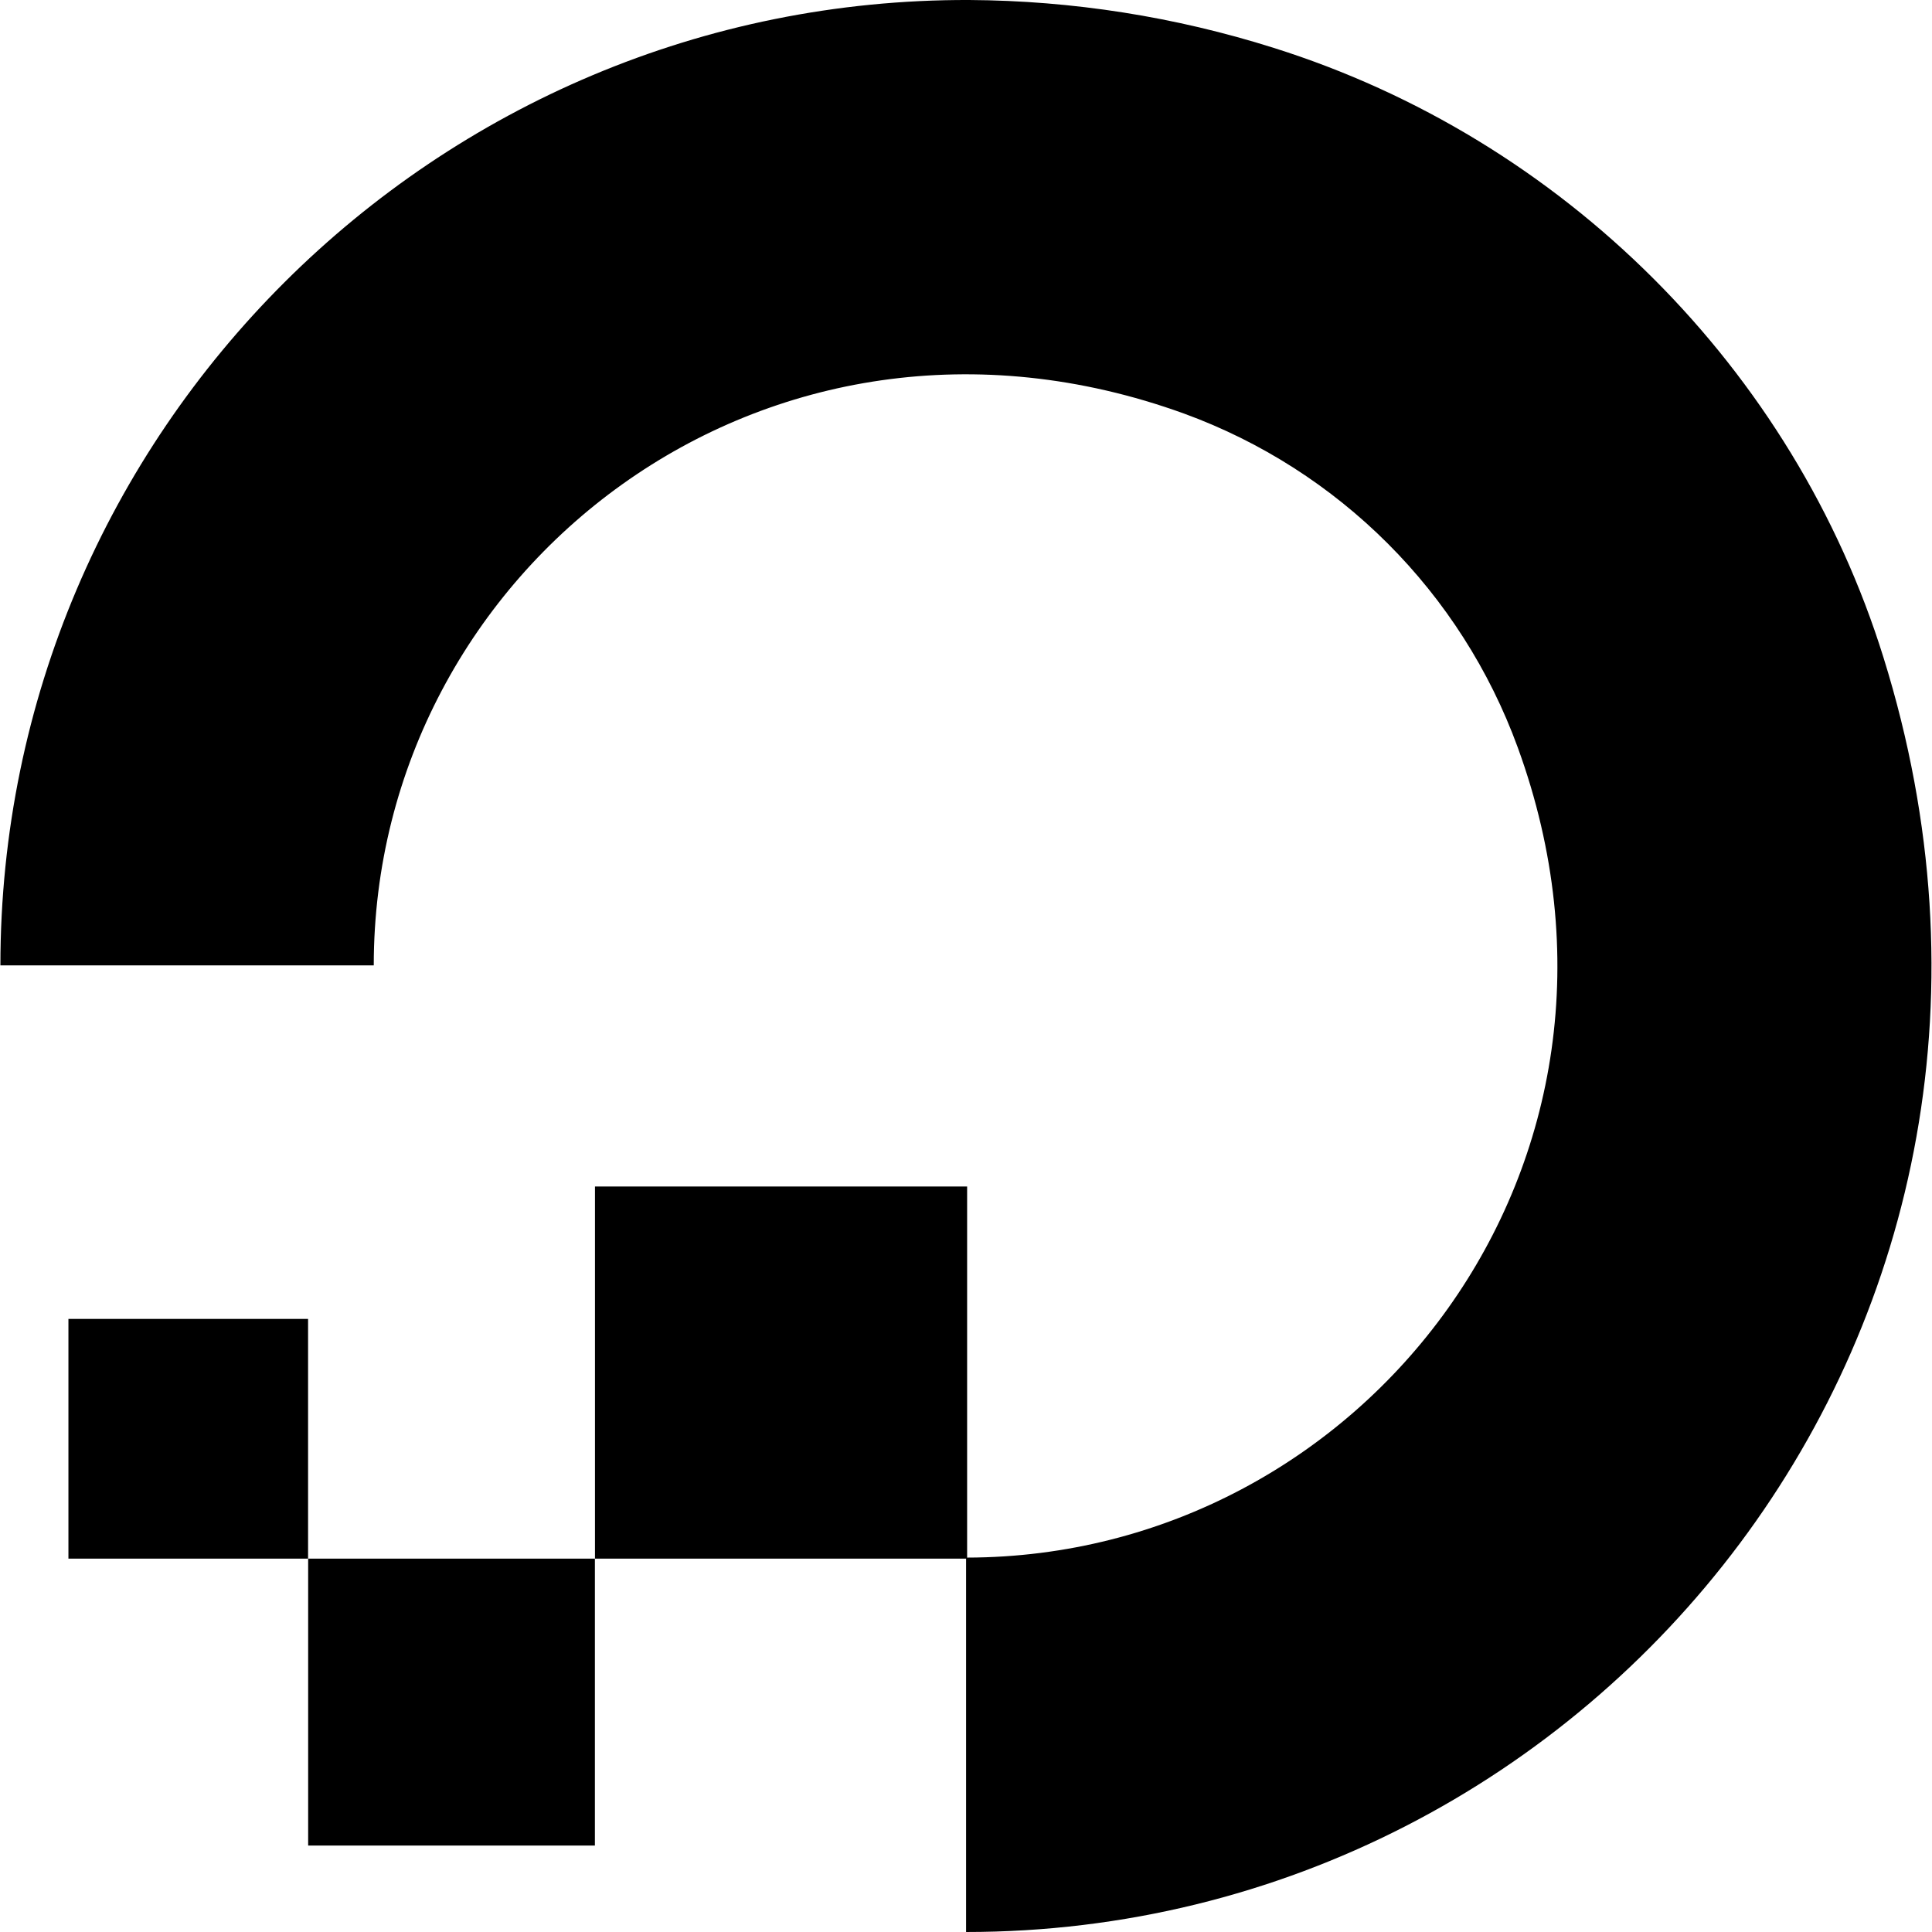
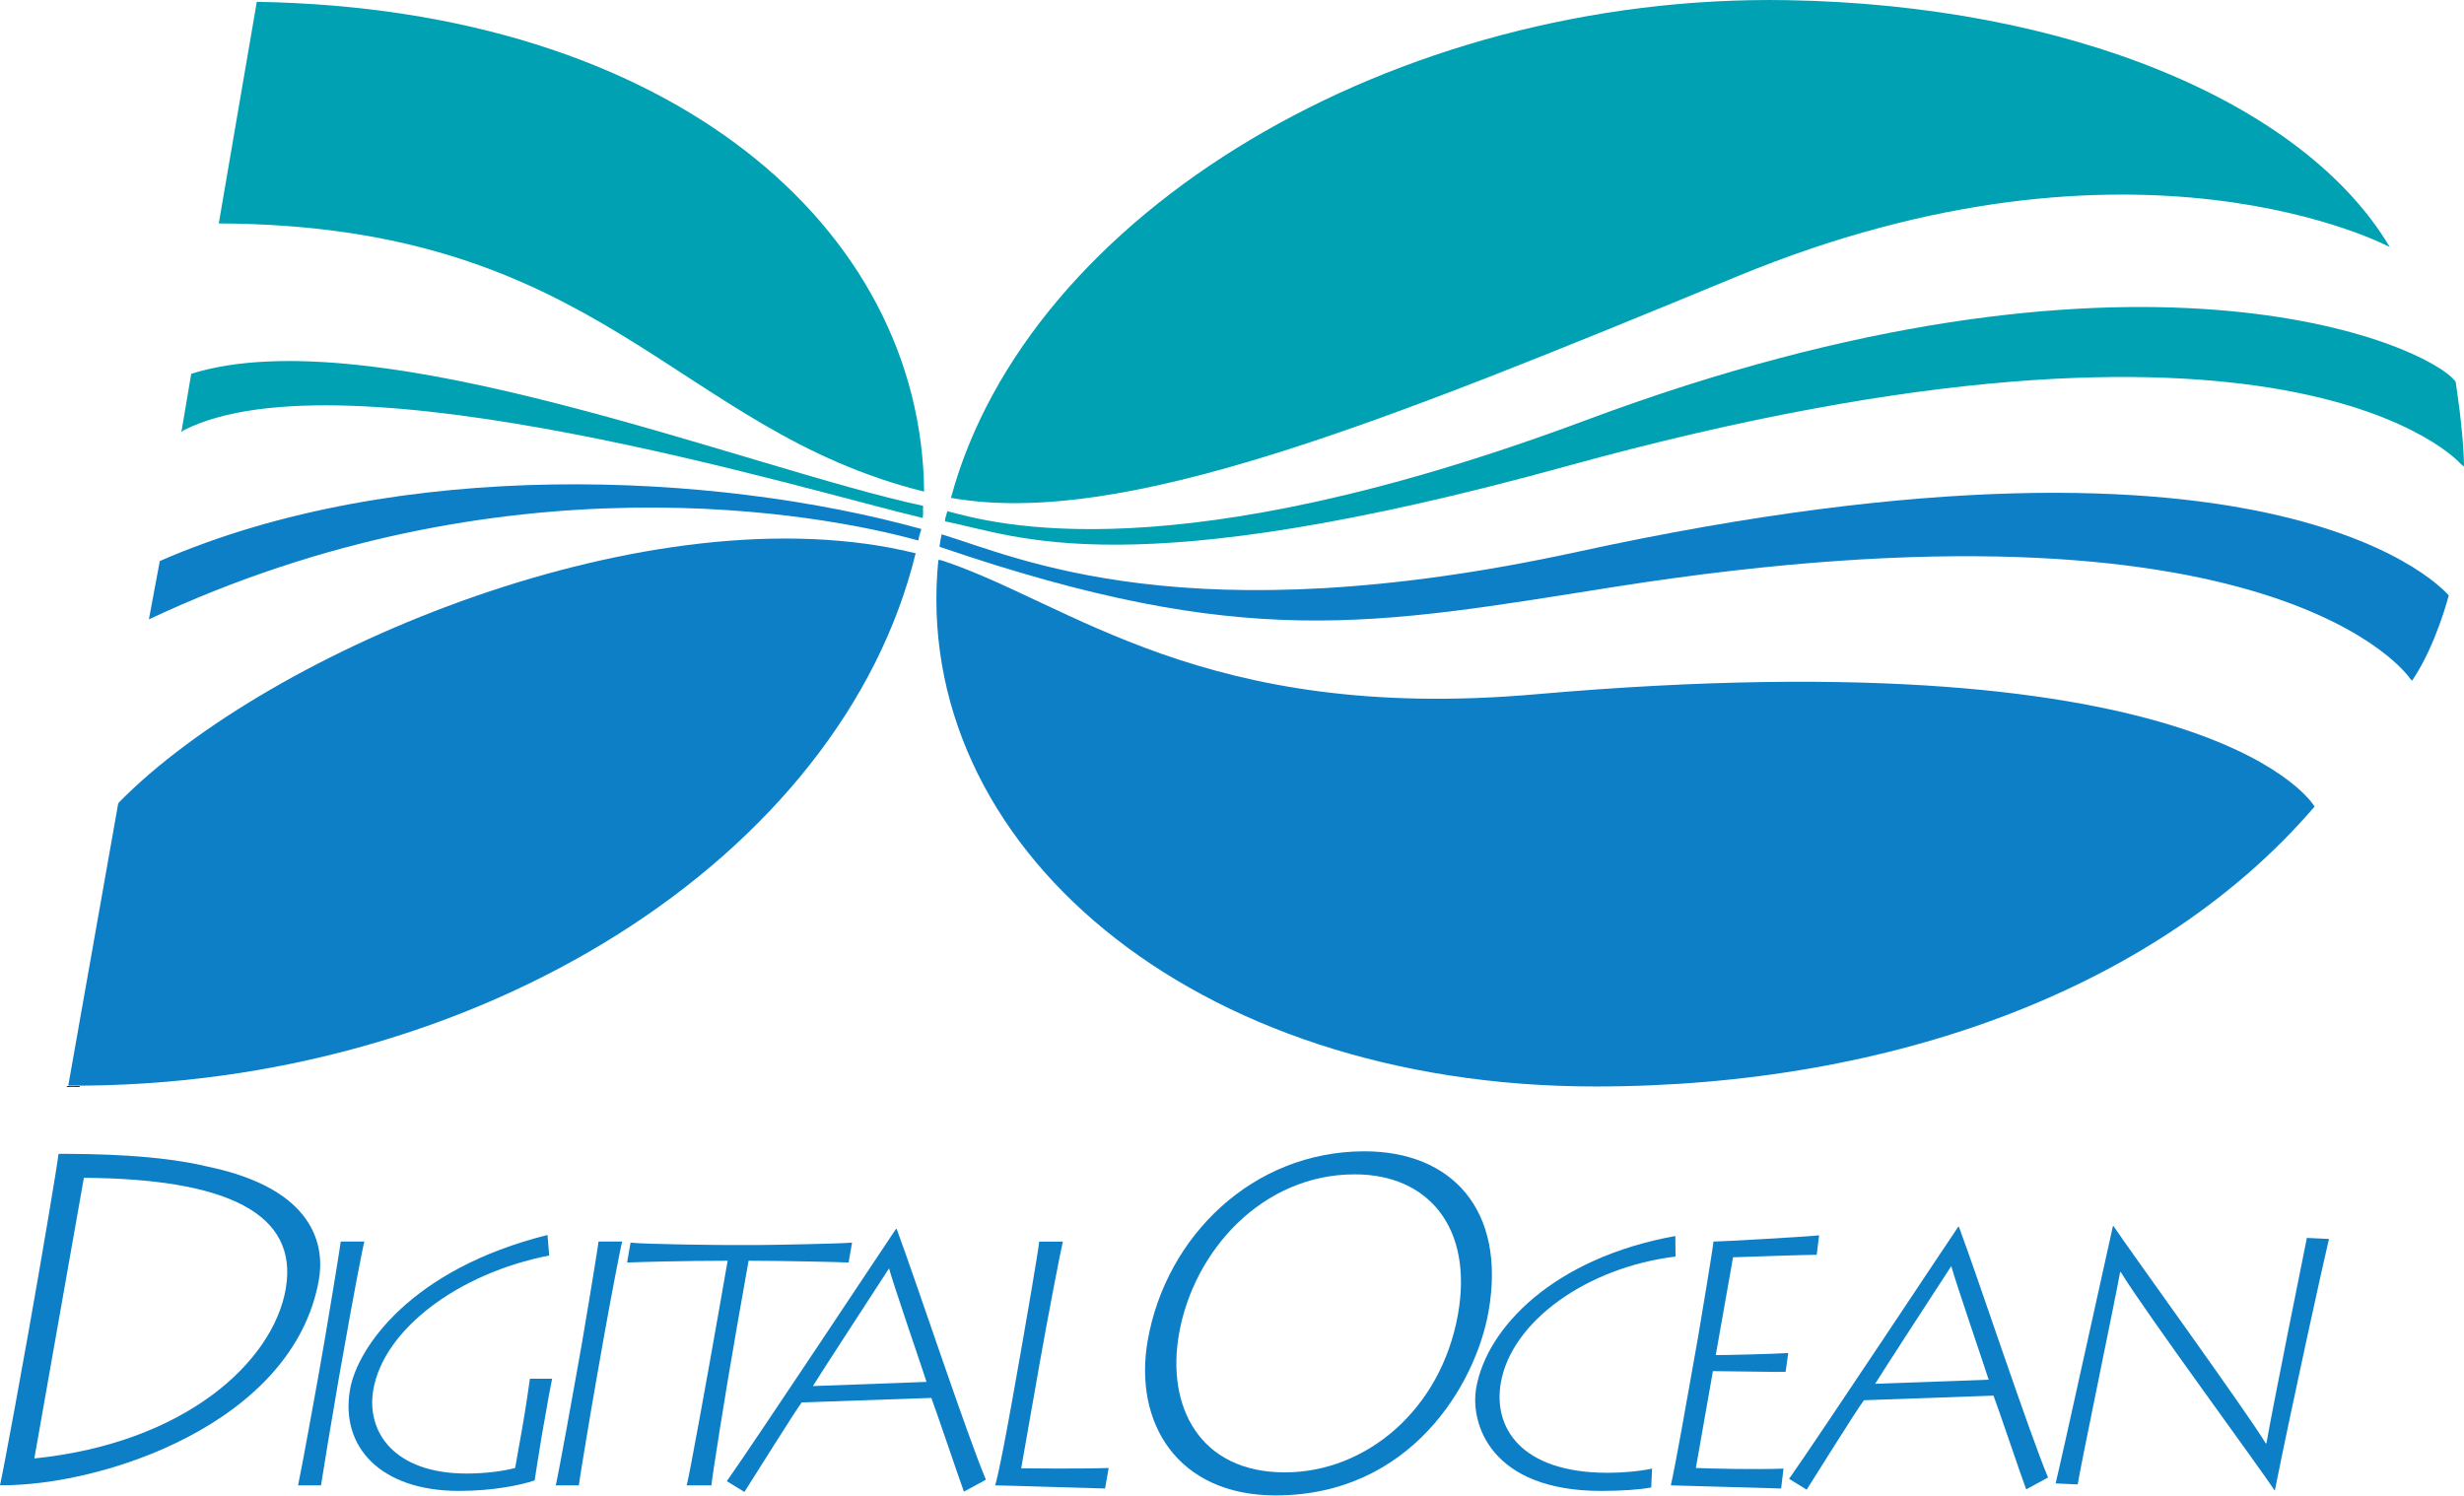
- <svg xmlns="http://www.w3.org/2000/svg" role="img" viewBox="0 0 24 24">
-   <path d="M12.04 0C5.408-.02.005 5.37.005 11.992h4.638c0-4.923 4.882-8.731 10.064-6.855a6.95 6.95 0 014.147 4.148c1.889 5.177-1.924 10.055-6.84 10.064v-4.61H7.391v4.623h4.61V24c7.86 0 13.967-7.588 11.397-15.83-1.115-3.59-3.985-6.446-7.575-7.575A12.8 12.8 0 0012.039 0zM7.39 19.362H3.828v3.564H7.39zm-3.563 0v-2.978H.85v2.978z" />
+ <svg xmlns="http://www.w3.org/2000/svg" width="1225.4" height="743.77" version="1.1" viewBox="0 0 1225.4 743.77">
+   <path d="m13.958 663.67c-1.093 6.302-11.51 64.063-13.958 75.052 50.469 0.469 145.89-30.417 158.59-102.19 2.813-16.146-1.197-45.156-55.573-56.354-24.219-5.833-55.677-6.302-73.906-6.302-0.729 6.51-9.167 55.886-10.052 60.781zm27.76-77.864c70.312 0.469 107.08 17.292 100.36 55.417-6.354 35.99-49.74 76.458-125 84.167l24.636-139.58" fill="#0c7fc7" fill-rule="evenodd" />
+   <path d="m159.64 738.77c0.573-4.01 5.677-35 8.698-52.344l3.333-18.698c3.646-20.781 8.646-47.083 9.531-50.208h-11.771c-0.416 4.167-7.604 46.927-8.125 49.896l-3.281 18.698c-0.781 4.479-8.125 45.052-9.792 52.656h11.406" fill="#0c7fc7" fill-rule="evenodd" />
+   <path d="m271.35 703.25c0.885-5.208 2.344-13.333 3.229-17.5h-11.042c-0.469 3.49-2.188 15.26-3.802 24.427l-3.542 19.948c-6.511 1.719-15.208 2.76-24.219 2.76-35.99 0-50-20.781-46.302-41.771 5.26-29.948 42.24-57.865 87.448-66.667l-0.833-10.208c-68.073 16.979-94.583 56.25-98.177 76.719-5.104 28.75 15.312 50.573 54.114 50.573 17.292 0 30.99-2.969 37.656-5.208 0.416-2.396 2.448-15.938 3.594-22.5l1.875-10.573" fill="#0c7fc7" fill-rule="evenodd" />
+   <path d="m287.86 738.77c0.521-4.01 5.625-35 8.698-52.344l3.281-18.698c3.698-20.781 8.698-47.083 9.583-50.208h-11.771c-0.416 4.167-7.604 46.927-8.125 49.896l-3.333 18.698c-0.781 4.479-8.073 45.052-9.792 52.656h11.458" fill="#0c7fc7" fill-rule="evenodd" />
+   <path d="m353.8 738.77c0.26-3.49 6.667-44.688 12.865-79.844l5.625-31.875c17.135 0 46.458 0.677 49.74 0.885l1.719-9.896c-8.594 0.677-43.854 1.197-47.135 1.197h-15.104c-1.875 0-40.26-0.312-47.917-1.197l-1.719 9.896c5.364-0.208 27.5-0.885 50-0.885l-5.104 29.114c-4.844 27.5-13.958 78.073-15.26 82.604h12.292" fill="#0c7fc7" fill-rule="evenodd" />
+   <path d="m370.21 742.05c3.802-5.886 24.635-39.323 28.49-44.531l64.479-2.24c1.771 4.479 13.75 40 16.198 46.614l10.937-5.937c-9.323-21.979-35.312-100.42-44.375-124.69h-0.364c-4.636 6.771-69.792 105.16-84.115 125.42zm34.062-52.656c2.448-4.167 31.458-48.646 37.865-58.542 2.083 7.812 16.979 51.094 18.646 56.458l-56.51 2.083" fill="#0c7fc7" fill-rule="evenodd" />
+   <path d="m551.35 730.13c-16.354 0.521-39.323 0.156-43.489 0.156l9.323-53.021c3.854-21.823 10.417-55.938 11.406-59.74h-11.771c-0.208 3.281-7.396 45.052-7.917 47.812l-4.063 23.021c-0.729 4.167-7.24 41.25-9.896 50.417 3.958 0 52.188 1.562 54.635 1.562l1.771-10.208" fill="#0c7fc7" fill-rule="evenodd" />
+   <path d="m634.38 743.77c67.083 0 99.479-55.156 105.89-91.406 8.958-50.729-18.438-79.74-61.667-79.74-55.677 0-98.698 42.344-107.81 94.01-7.188 40.886 14.688 77.136 63.594 77.136zm4.583-11.458c-42.344 0-59.01-32.708-52.604-68.958 7.292-41.406 41.563-79.271 87.396-79.271 36.927 0 58.854 26.875 51.354 69.479-8.438 47.656-45.729 78.75-86.146 78.75" fill="#0c7fc7" fill-rule="evenodd" />
+   <path d="m821.61 730.44c-6.615 1.406-15.052 2.083-21.979 2.083-43.646 0-57.135-22.865-53.229-44.844 5.365-30.521 42.813-57.344 86.875-62.708l-0.107-10.208c-60.417 10.885-93.75 45.521-99.01 75.521-3.125 17.656 7.031 51.25 62.136 51.25 10.364 0 19.531-0.677 24.896-1.719l0.416-9.375" fill="#0c7fc7" fill-rule="evenodd" />
+   <path d="m886.98 730.44c-13.594 0.521-36.719 0-43.594-0.312l8.49-48.177c6.25 0 33.177 0.521 36.146 0.364l1.303-9.375c-7.864 0.521-30.156 1.041-36.042 1.041l8.594-48.646c5.573-0.208 36.927-1.249 41.614-1.249l1.197-9.688c-5 0.677-49.062 3.125-52.552 3.125-0.208 3.281-7.24 45.052-7.708 47.812l-4.114 23.177c-0.677 4.01-7.24 41.094-9.375 50.26 2.969 0 52.917 1.562 54.844 1.562l1.197-9.896" fill="#0c7fc7" fill-rule="evenodd" />
+   <path d="m898.49 740.91c3.802-5.885 24.583-39.323 28.49-44.479l64.427-2.292c1.823 4.531 13.75 40.052 16.25 46.615l10.886-5.885c-9.271-21.979-35.26-100.47-44.323-124.69h-0.364c-4.635 6.719-69.792 105.1-84.115 125.36zm34.062-52.656c2.448-4.115 31.406-48.646 37.864-58.542 2.083 7.812 16.927 51.094 18.594 56.51l-56.458 2.031" fill="#0c7fc7" fill-rule="evenodd" />
+   <path d="m1033.3 738.3c0.573-5.156 18.646-91.927 21.094-105.62h0.312c12.083 19.896 70.938 99.739 76.354 108.44h0.312c8.698-43.49 24.323-114.32 26.875-124.9l-10.99-0.521c-1.145 5.521-18.021 89.375-20.104 102.19h-0.364c-8.229-14.01-69.114-98.021-75.677-108.07h-0.312c-3.958 17.5-25.261 114.84-28.49 127.97l10.99 0.521" fill="#0c7fc7" fill-rule="evenodd" />
+   <path d="m33.229 540.39c2.135 0 4.323 0 6.458-0.05" fill-rule="evenodd" stroke="#000" stroke-miterlimit="3.864" stroke-width=".373" />
+   <path d="m472.92 247.63" fill="none" stroke="#000" stroke-miterlimit="3.864" stroke-width=".373" />
+   <path d="m472.92 247.63" fill="none" stroke="#000" stroke-miterlimit="3.864" stroke-width=".373" />
+   <path d="m468.28 265.75c37.292 11.198 121.67 51.094 316.56 8.646 352.66-76.823 432.97 21.771 432.97 21.771s-6.146 24.167-17.708 41.615l-0.625 0.781c0.05-0.107-1.197-1.354-1.197-1.458 0 0-66.042-97.083-395.36-45.208-120.42 19.01-183.59 32.083-335.68-19.948 0.312-2.188 0.469-3.49 1.041-6.198" fill="#0c7fc7" />
+   <path d="m456.61 268.98c1.041-5.104 1.197-3.594 1.562-5.885-102.76-28.438-259.79-35.885-378.7 15.938l-5.417 29.01c175.68-82.604 335.31-52.396 382.76-39.167l-0.208 0.107" fill="#0c7fc7" fill-rule="evenodd" />
+   <path d="m459.06 251.58c-87.5-18.698-272.86-94.114-363.96-65.677l-4.896 29.01 1.249-0.989c80.208-40.417 310.57 30.364 367.45 43.698 0.416-4.479 0-1.667 0.156-6.042" fill="#00a1b3" fill-rule="evenodd" />
+   <path d="m470 259.29c0.156-1.197-0.469 0.26 1.145-5.052 23.177 6.198 112.24 31.406 317.6-45.26 272.71-101.82 417.76-38.125 432.4-19.271 0 0.107 0.05 0.208 0.107 0.312 0 0 3.958 24.479 4.167 42.083 0-0.05-1.771-1.458-1.771-1.51 0 0-85.312-97.76-444.27 1.197-219.11 60.469-273.23 34.688-309.38 27.5" fill="#00a1b3" />
+   <path d="m1188.5 122.89s-125.94-67.5-324.58 14.583c-177.5 73.281-305.89 125.26-390.99 110.16 38.281-141.77 220.42-250.89 415.99-247.55 139.17 2.396 256.46 50.313 299.58 122.81" fill="#00a1b3" />
+   <path d="m455.42 275.07" fill="none" stroke="#000" stroke-miterlimit="3.864" stroke-width=".373" />
+   <path d="m459.58 244.5c-1.249-131.41-126.2-240.16-331.87-243.59l-18.906 110.21c190.78 0.833 226.46 102.6 350.78 133.39" fill="#00a1b3" />
+   <path d="m455.42 275.07c-0.05 0.05-0.05 0.05-0.05 0.107" fill="none" stroke="#000" stroke-miterlimit="3.864" stroke-width=".373" />
+   <path d="m455.36 275.18c-36.823 150.94-217.24 265.99-421.41 264.79l24.792-140.1 0.416-0.781c74.74-76.042 265.89-156.15 396.2-123.91" fill="#0c7fc7" />
+   <path d="m467.97 278.62-1.303-0.107c-14.114 141.41 125.83 261.87 326.72 261.87 148.91 0 280.94-49.74 357.71-139.22 0 0-48.958-85.469-387.6-55.833-165.42 14.479-232.03-46.094-295.52-66.719-0.416-0.156-0.885-0.312-1.354-0.469l1.354 0.469" fill="#0c7fc7" fill-rule="evenodd" />
</svg>
